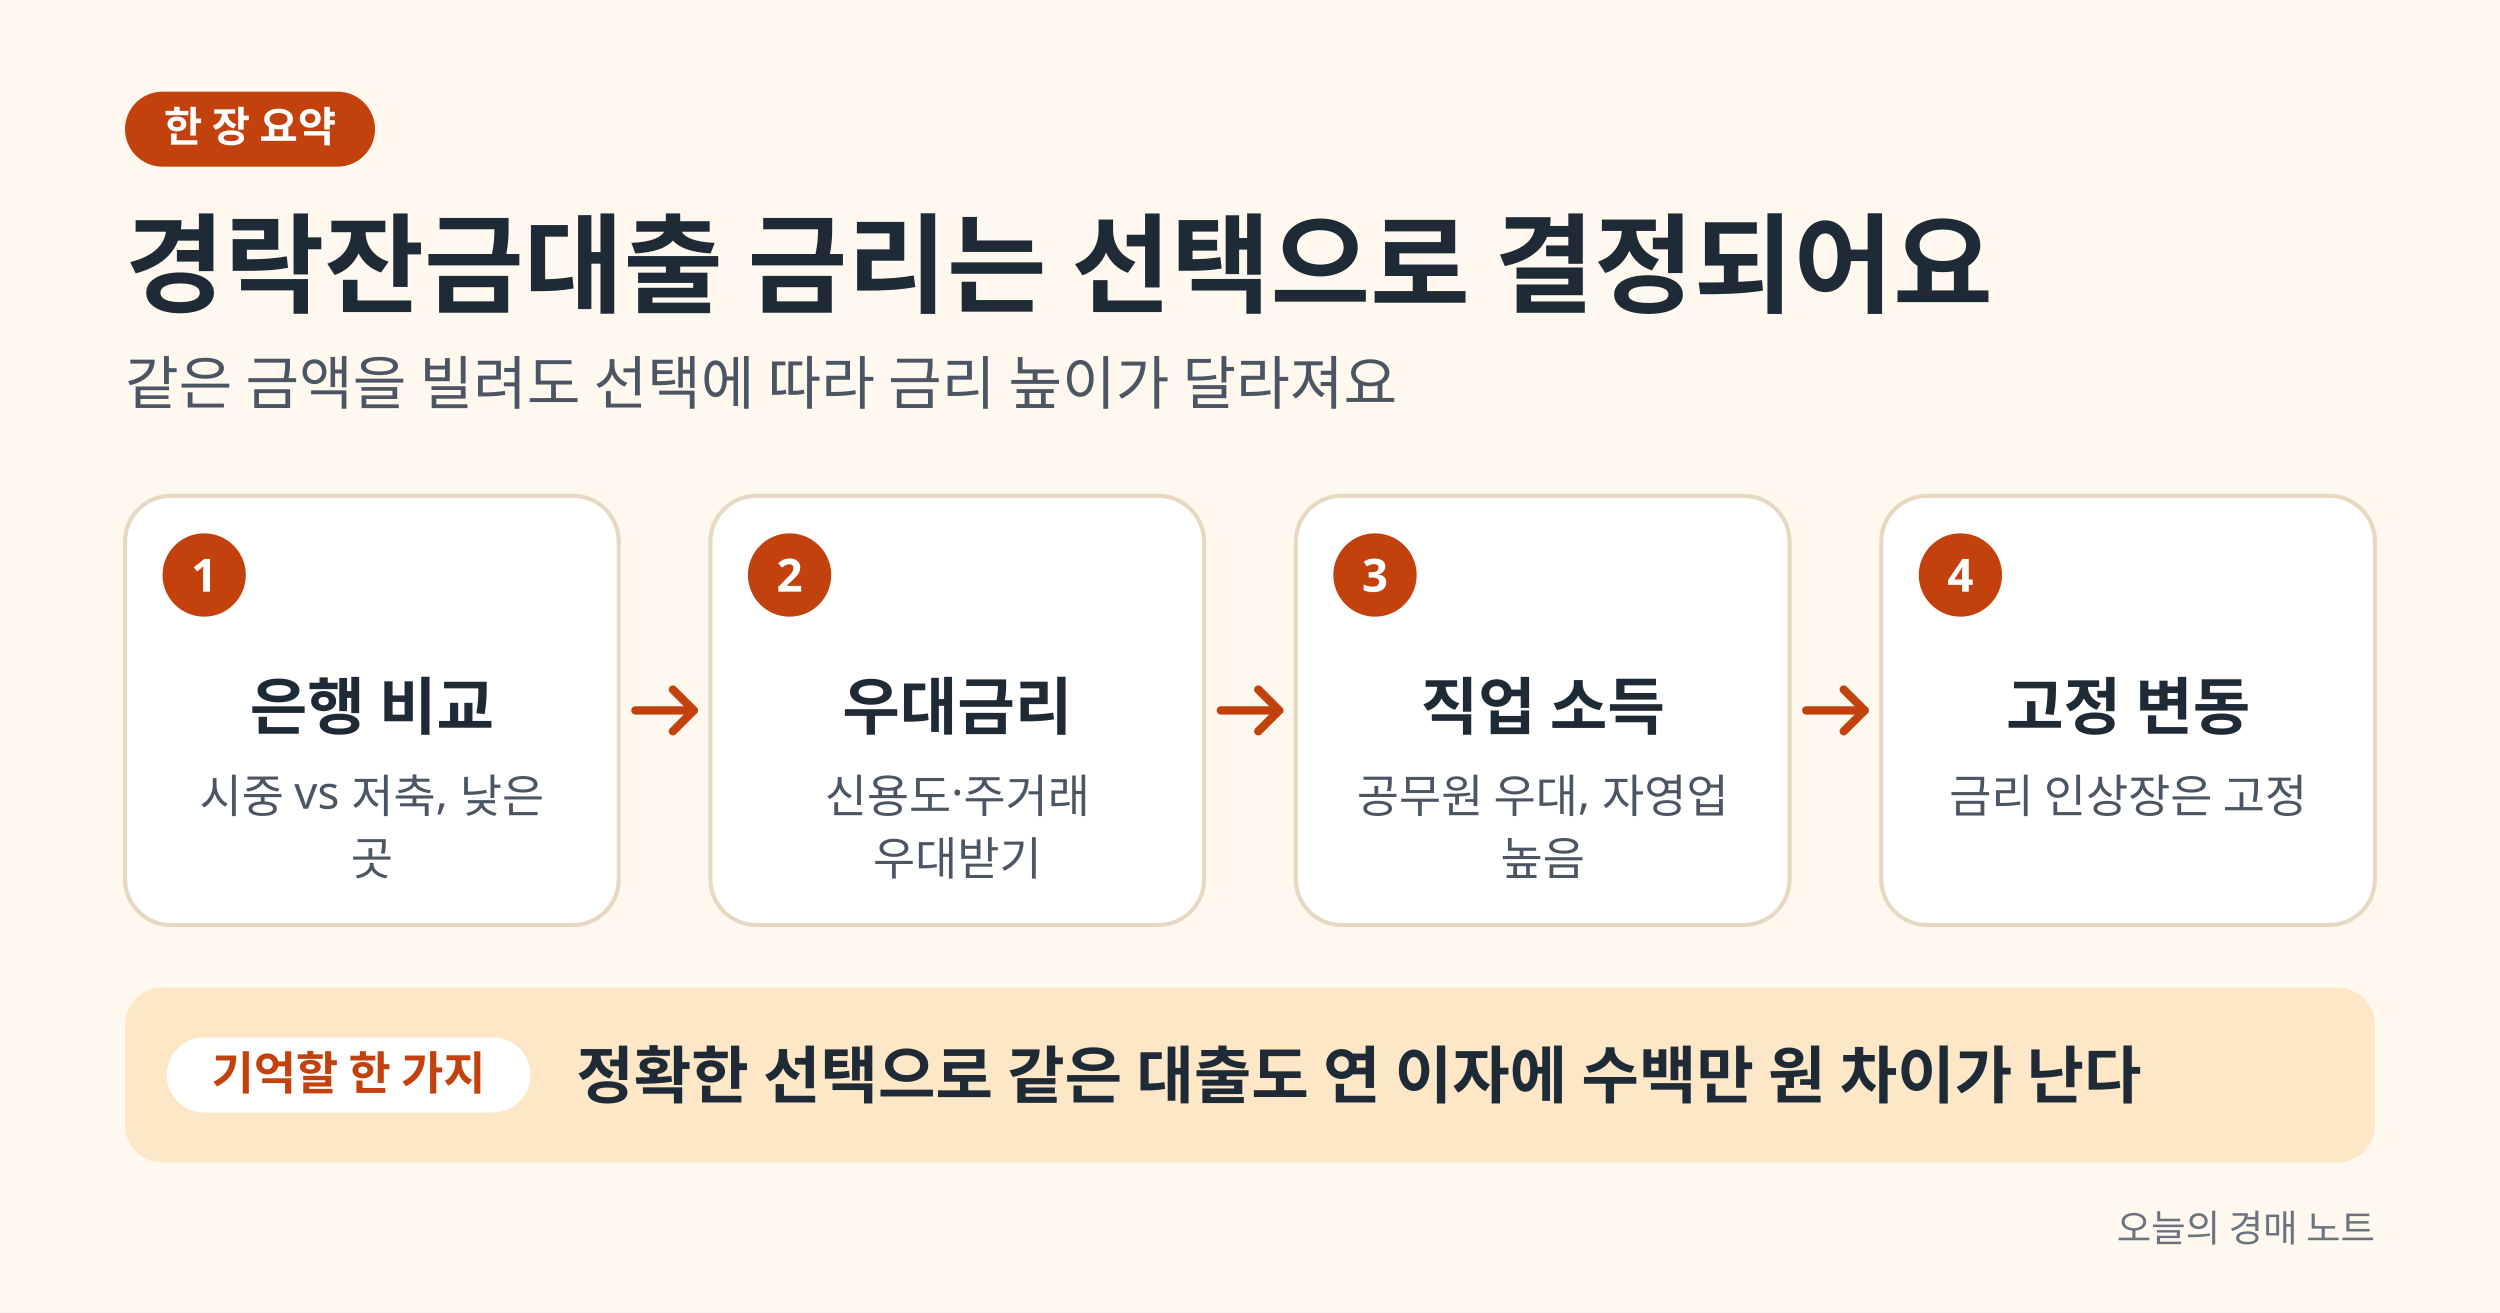
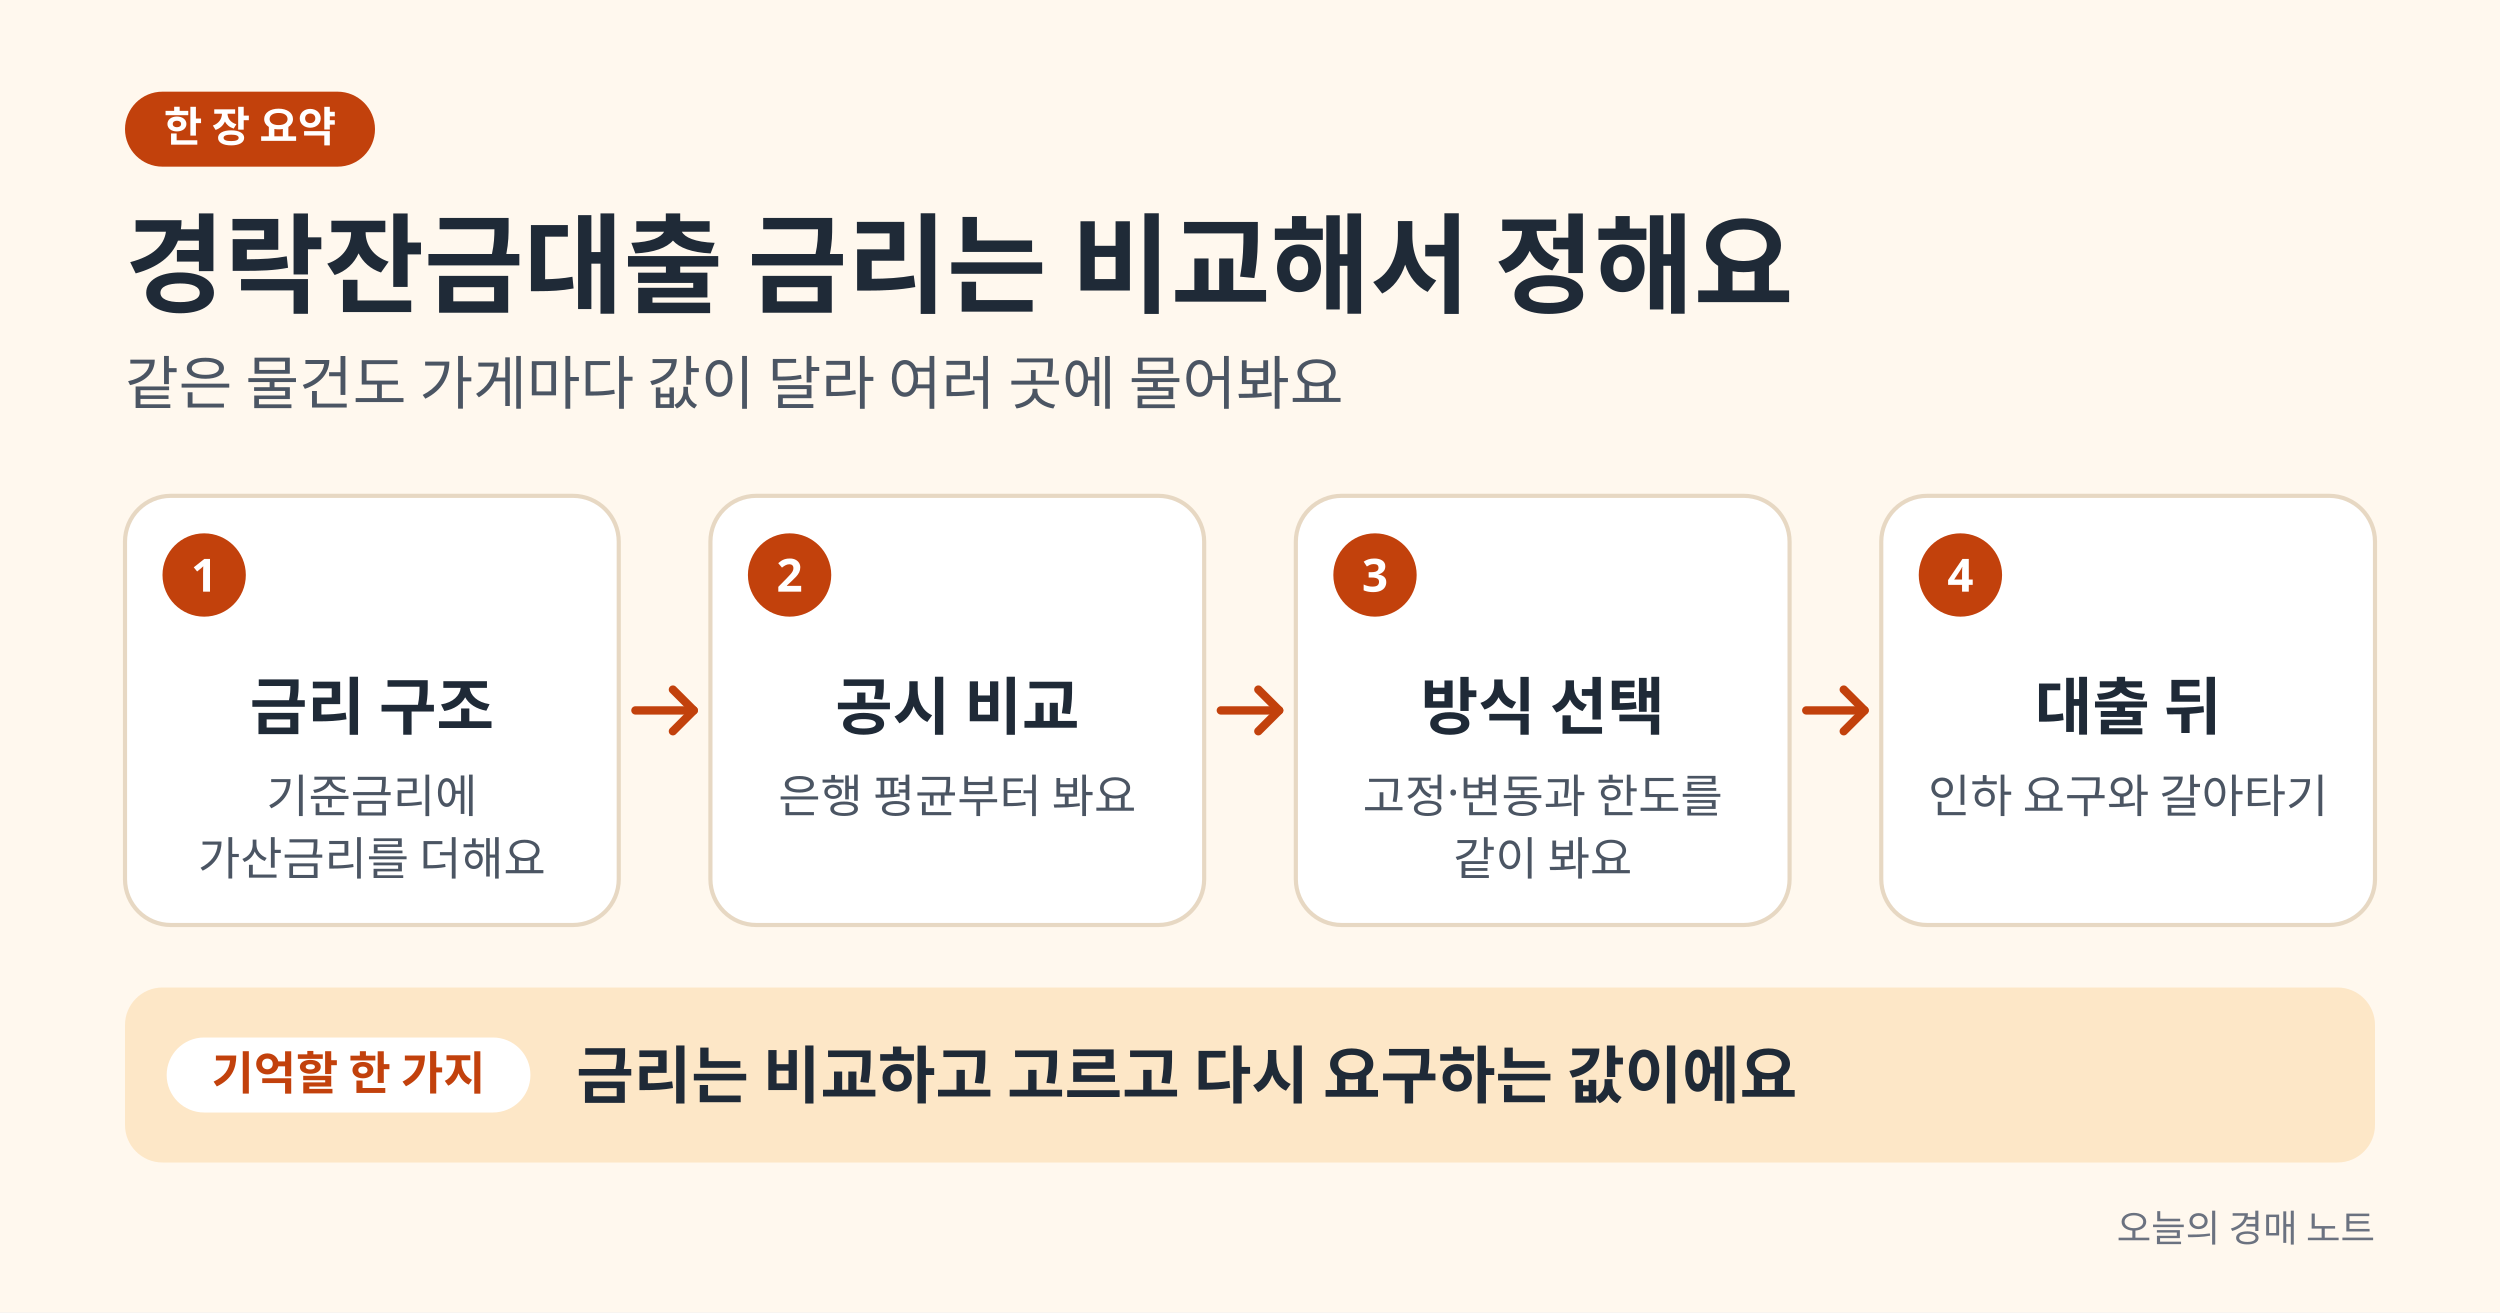
<svg xmlns="http://www.w3.org/2000/svg" width="1200" height="630" viewBox="0 0 1200 630" font-family="'Apple SD Gothic Neo','Noto Sans KR','Malgun Gothic',sans-serif">
  <rect width="1200" height="630" fill="#FFF8EE" />
  <rect x="60" y="44" width="120" height="36" rx="18" fill="#C2410C" />
  <text x="120" y="68" font-size="20" font-weight="700" fill="#FFFFFF" text-anchor="middle">한 장 요약</text>
-   <text x="60" y="146" font-size="52" font-weight="800" fill="#1F2A37">경락잔금대출 금리는 선택으로 결정되어요</text>
-   <text x="60" y="194" font-size="28" fill="#4B5563">같은 금액을 빌려도 선택에 따라 금리 높이가 달라져요</text>
+   <text x="60" y="146" font-size="52" font-weight="800" fill="#1F2A37">경락잔금대출 금리는 비교해서 정해요</text>
+   <text x="60" y="194" font-size="28" fill="#4B5563">같은 물건도 가게마다 값이 달라 여러 곳에 물어봐요</text>
  <rect x="60" y="238" width="237" height="206" rx="22" fill="#FFFFFF" stroke="#E7D8C3" stroke-width="2" />
  <circle cx="98" cy="276" r="20" fill="#C2410C" />
  <text x="98" y="284" font-size="22" font-weight="800" fill="#FFFFFF" text-anchor="middle">1</text>
-   <text x="178.5" y="350" font-size="30" font-weight="700" fill="#1F2A37" text-anchor="middle">은행 비교</text>
-   <text x="178.5" y="390" font-size="22" fill="#4B5563" text-anchor="middle">시중 vs 저축, 낮은</text>
-   <text x="178.5" y="420" font-size="22" fill="#4B5563" text-anchor="middle">곳</text>
+   <text x="178.5" y="350" font-size="30" font-weight="700" fill="#1F2A37" text-anchor="middle">금리 구조</text>
+   <text x="178.5" y="390" font-size="22" fill="#4B5563" text-anchor="middle">기준금리에</text>
+   <text x="178.5" y="420" font-size="22" fill="#4B5563" text-anchor="middle">가산금리를 더해요</text>
  <path d="M305 341 H333" stroke="#C2410C" stroke-width="4" stroke-linecap="round" />
  <path d="M323 331 L333 341 L323 351" fill="none" stroke="#C2410C" stroke-width="4" stroke-linecap="round" stroke-linejoin="round" />
  <rect x="341" y="238" width="237" height="206" rx="22" fill="#FFFFFF" stroke="#E7D8C3" stroke-width="2" />
  <circle cx="379" cy="276" r="20" fill="#C2410C" />
  <text x="379" y="284" font-size="22" font-weight="800" fill="#FFFFFF" text-anchor="middle">2</text>
-   <text x="459.5" y="350" font-size="30" font-weight="700" fill="#1F2A37" text-anchor="middle">우대금리</text>
-   <text x="459.5" y="390" font-size="22" fill="#4B5563" text-anchor="middle">신용도·주거래</text>
-   <text x="459.5" y="420" font-size="22" fill="#4B5563" text-anchor="middle">우대받기</text>
+   <text x="459.5" y="350" font-size="30" font-weight="700" fill="#1F2A37" text-anchor="middle">공시 비교</text>
+   <text x="459.5" y="390" font-size="22" fill="#4B5563" text-anchor="middle">은행 평균부터 봐요</text>
  <path d="M586 341 H614" stroke="#C2410C" stroke-width="4" stroke-linecap="round" />
  <path d="M604 331 L614 341 L604 351" fill="none" stroke="#C2410C" stroke-width="4" stroke-linecap="round" stroke-linejoin="round" />
  <rect x="622" y="238" width="237" height="206" rx="22" fill="#FFFFFF" stroke="#E7D8C3" stroke-width="2" />
  <circle cx="660" cy="276" r="20" fill="#C2410C" />
  <text x="660" y="284" font-size="22" font-weight="800" fill="#FFFFFF" text-anchor="middle">3</text>
-   <text x="740.5" y="350" font-size="30" font-weight="700" fill="#1F2A37" text-anchor="middle">직업 소득</text>
-   <text x="740.5" y="390" font-size="22" fill="#4B5563" text-anchor="middle">공무원 우대, 자영업</text>
-   <text x="740.5" y="420" font-size="22" fill="#4B5563" text-anchor="middle">높음</text>
+   <text x="740.5" y="350" font-size="30" font-weight="700" fill="#1F2A37" text-anchor="middle">방식 선택</text>
+   <text x="740.5" y="390" font-size="22" fill="#4B5563" text-anchor="middle">고정·변동과 한도를</text>
+   <text x="740.5" y="420" font-size="22" fill="#4B5563" text-anchor="middle">같이 봐요</text>
  <path d="M867 341 H895" stroke="#C2410C" stroke-width="4" stroke-linecap="round" />
  <path d="M885 331 L895 341 L885 351" fill="none" stroke="#C2410C" stroke-width="4" stroke-linecap="round" stroke-linejoin="round" />
  <rect x="903" y="238" width="237" height="206" rx="22" fill="#FFFFFF" stroke="#E7D8C3" stroke-width="2" />
  <circle cx="941" cy="276" r="20" fill="#C2410C" />
  <text x="941" y="284" font-size="22" font-weight="800" fill="#FFFFFF" text-anchor="middle">4</text>
-   <text x="1021.5" y="350" font-size="30" font-weight="700" fill="#1F2A37" text-anchor="middle">고정 변동</text>
-   <text x="1021.5" y="390" font-size="22" fill="#4B5563" text-anchor="middle">금리 인상장은 고정</text>
+   <text x="1021.5" y="350" font-size="30" font-weight="700" fill="#1F2A37" text-anchor="middle">대출 뒤</text>
+   <text x="1021.5" y="390" font-size="22" fill="#4B5563" text-anchor="middle">인하 요구와 갈아타기</text>
  <rect x="60" y="474" width="1080" height="84" rx="18" fill="#FDE7C7" />
  <rect x="80" y="498" width="174.6" height="36" rx="18" fill="#FFFFFF" />
  <text x="167.3" y="523" font-size="22" font-weight="700" fill="#C2410C" text-anchor="middle">기억할 한 가지</text>
-   <text x="276.6" y="527" font-size="30" font-weight="700" fill="#1F2A37">정확한 선택으로 같은 대출도 연 이자에 수백만 원 차이가 난다</text>
+   <text x="276.6" y="527" font-size="30" font-weight="700" fill="#1F2A37">금리는 비교하고 고르고 다시 요구하는 값이에요</text>
  <text x="1140" y="596" font-size="18" fill="#6B7280" text-anchor="end">오늘의 경매 노트</text>
</svg>
